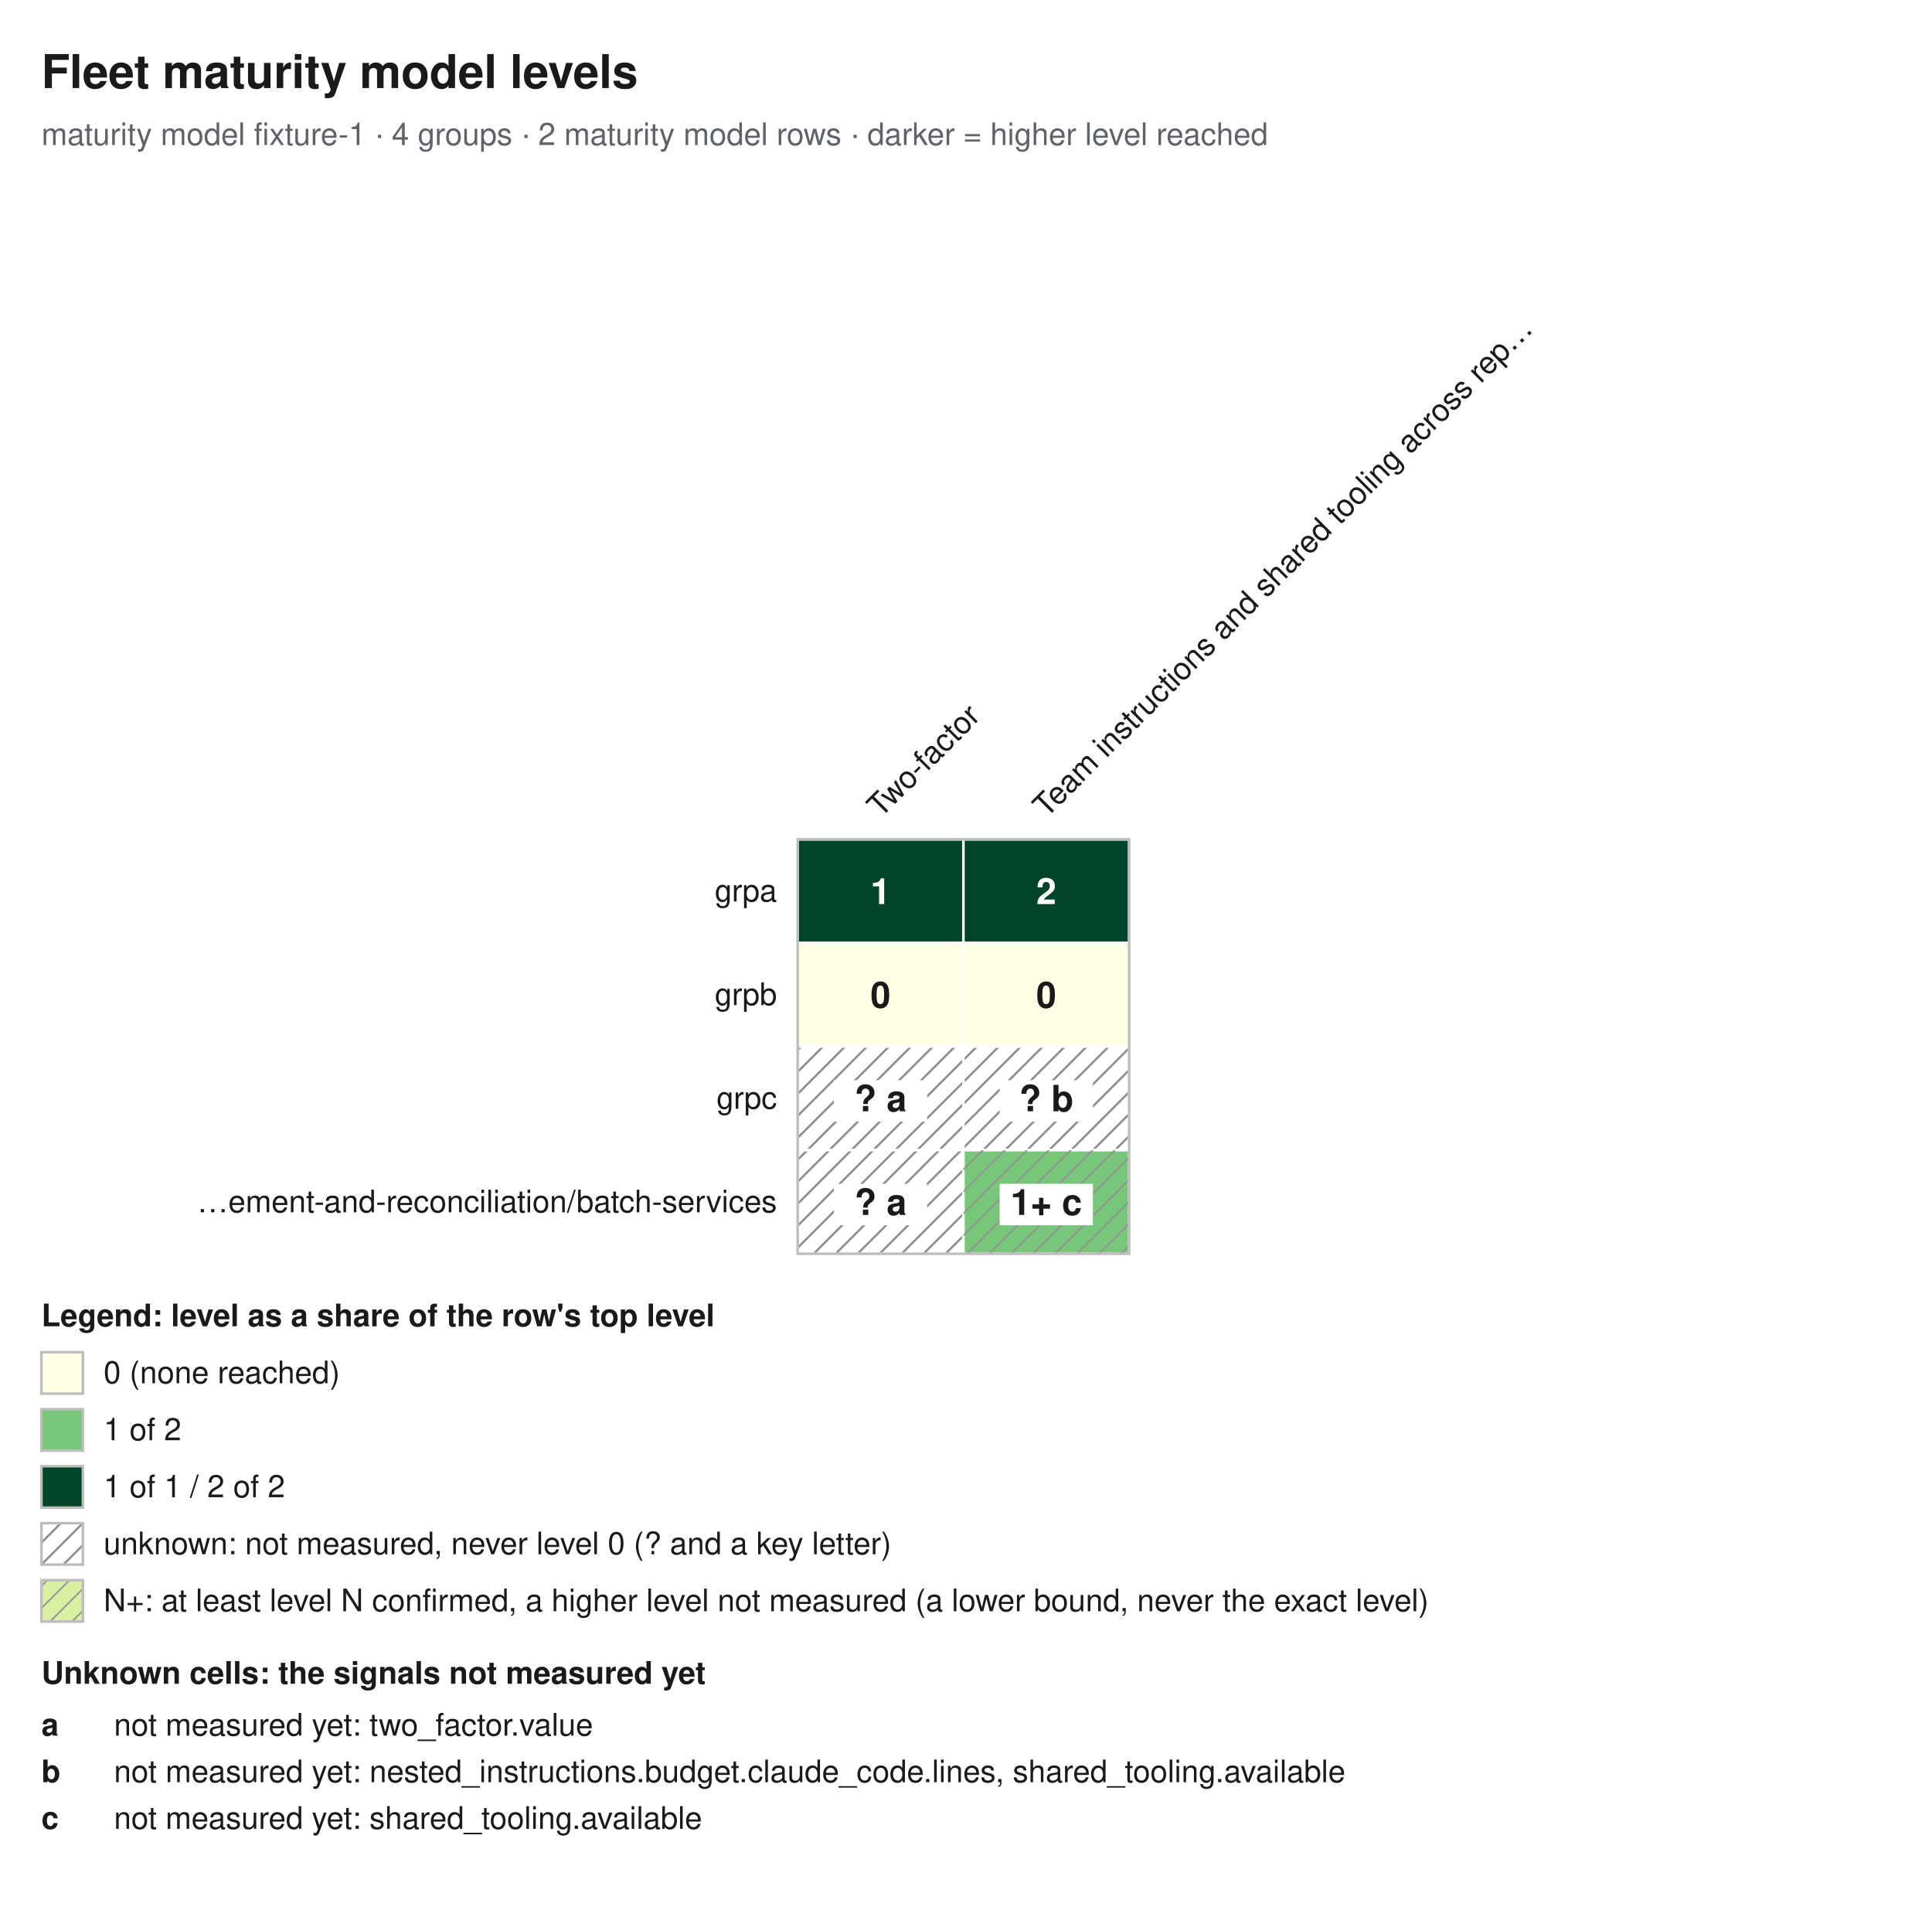
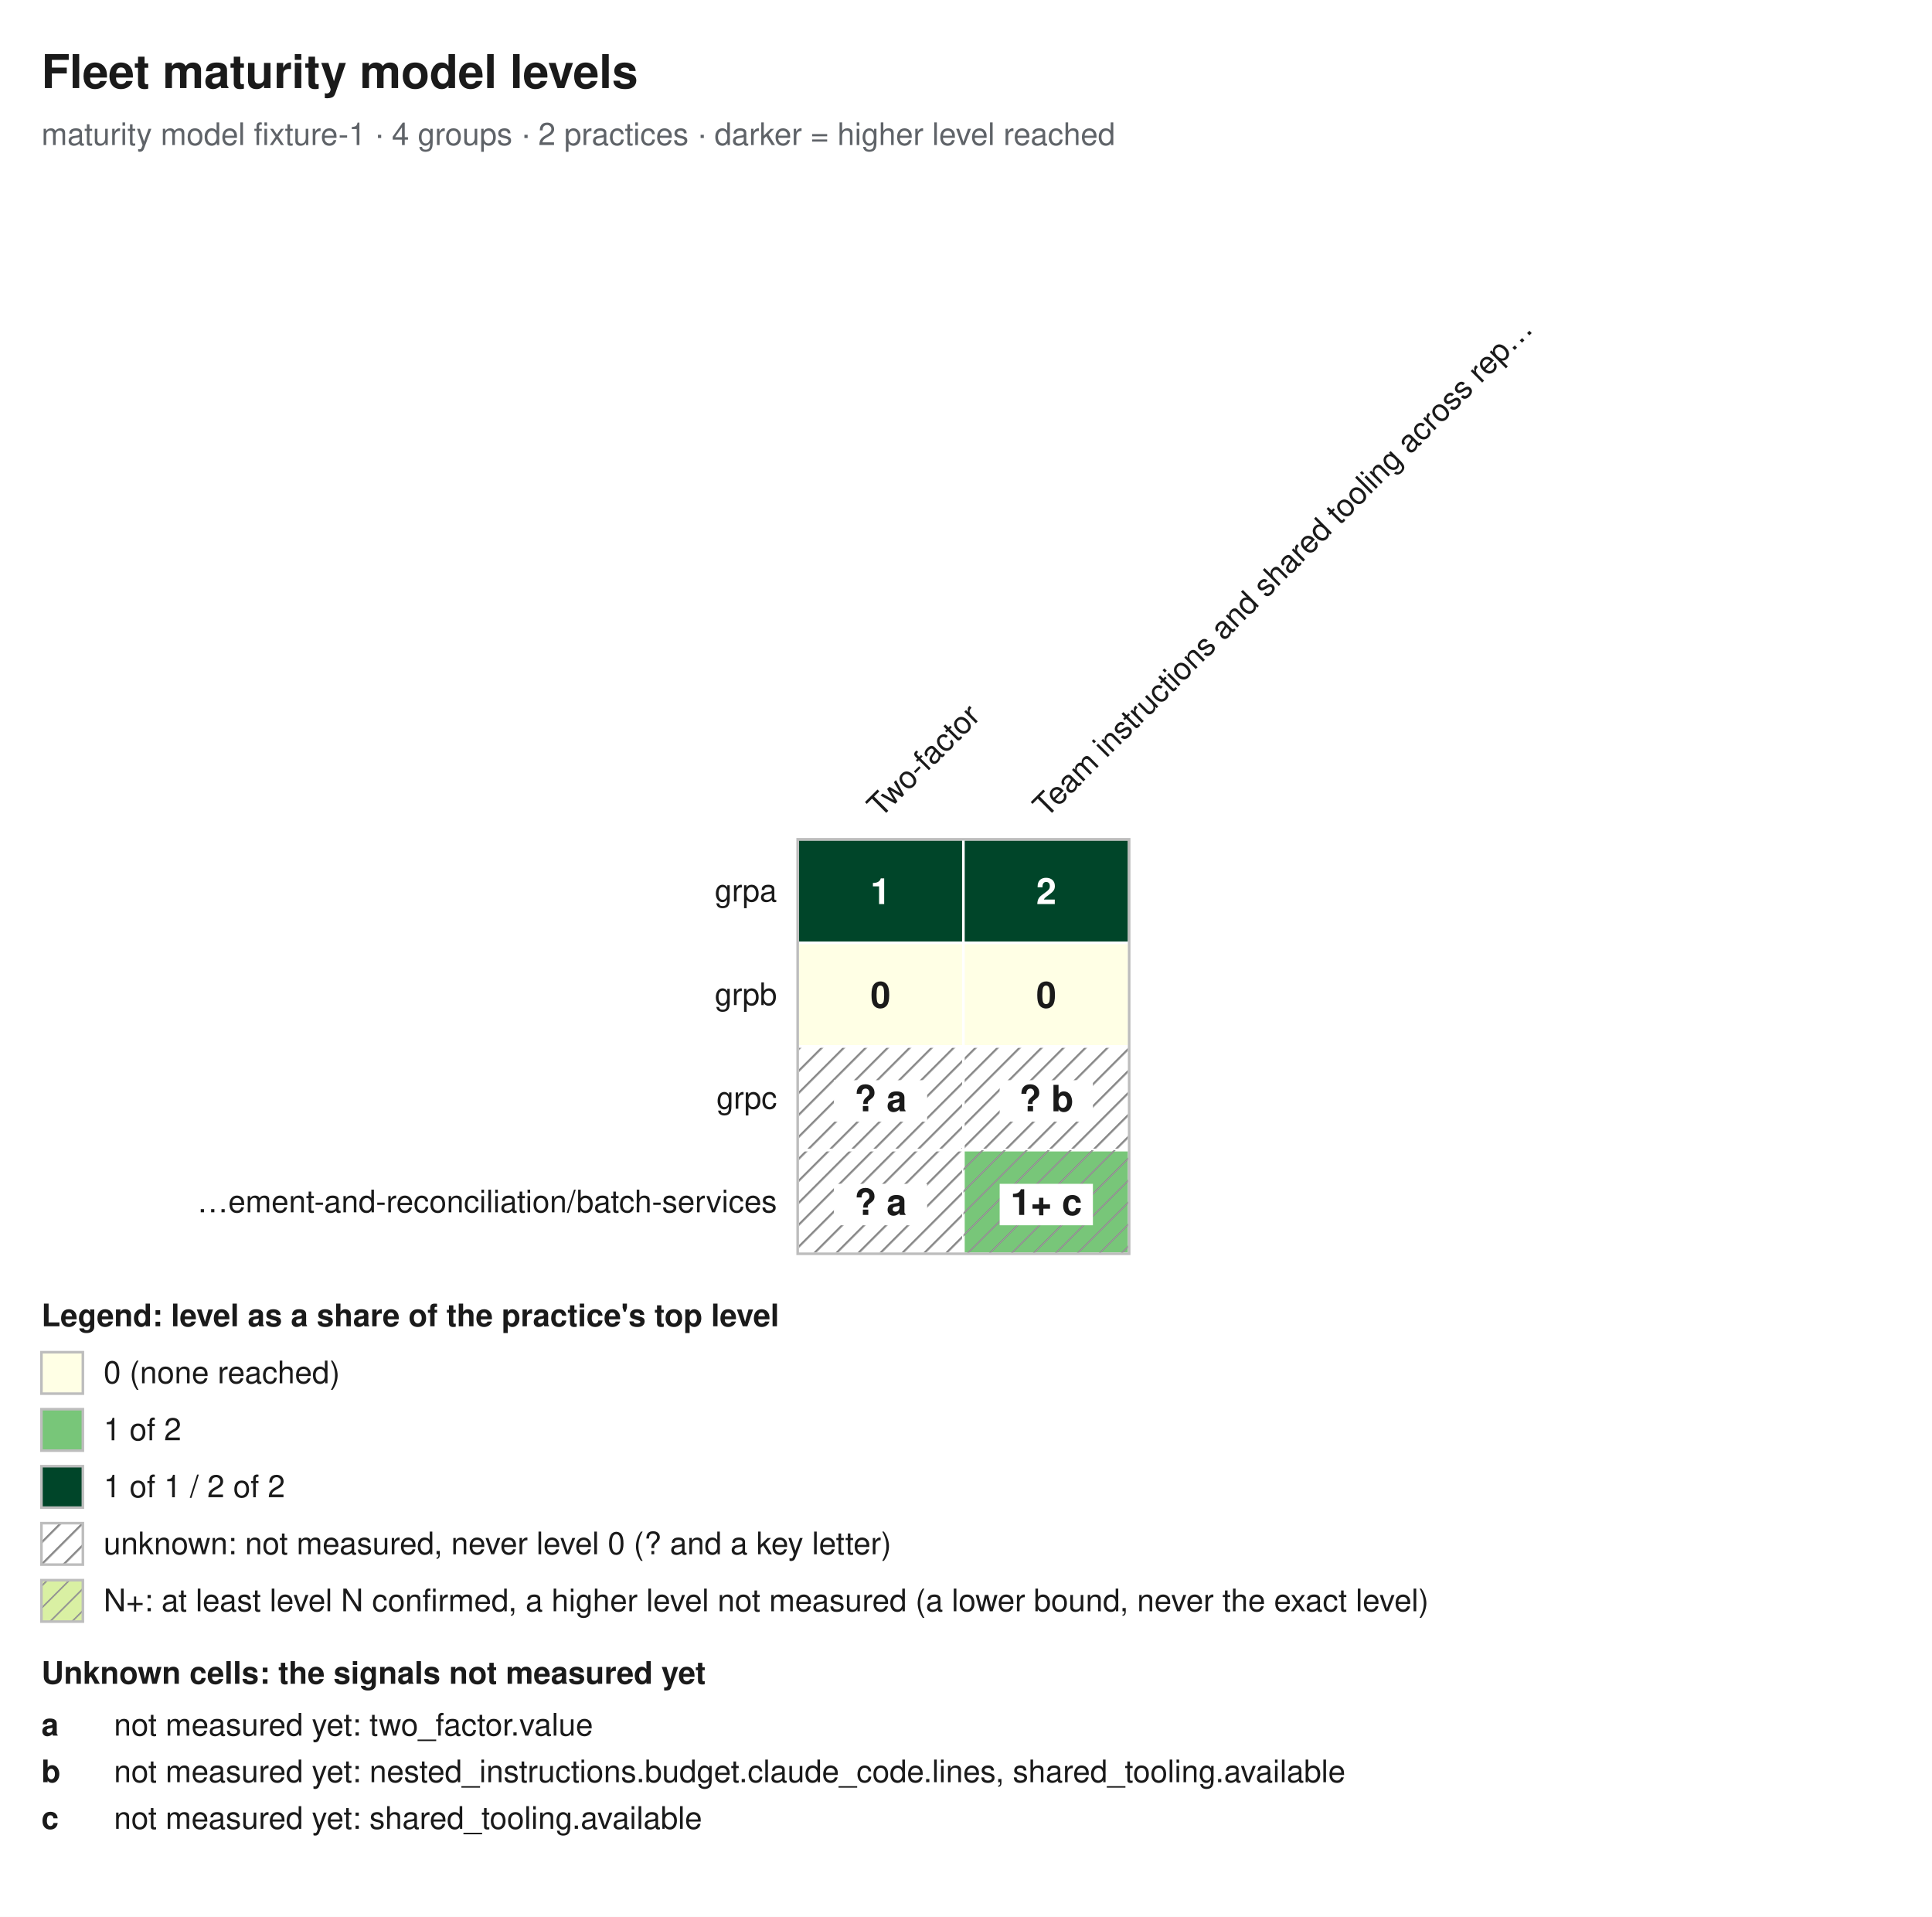
<svg xmlns="http://www.w3.org/2000/svg" viewBox="0 0 746 740" width="746" height="740" role="img">
  <style>text { font-family: -apple-system, BlinkMacSystemFont, "Segoe UI", Helvetica, Arial, sans-serif; }</style>
  <defs>
    <pattern id="fleet-unknown" width="6" height="6" patternUnits="userSpaceOnUse" patternTransform="rotate(45)">
      <rect width="6" height="6" fill="#ffffff" />
      <line x1="0" y1="0" x2="0" y2="6" stroke="#8c8c8c" stroke-width="1.6" />
    </pattern>
    <pattern id="fleet-floor" width="6" height="6" patternUnits="userSpaceOnUse" patternTransform="rotate(45)">
      <rect width="6" height="6" fill="none" />
      <line x1="0" y1="0" x2="0" y2="6" stroke="#8c8c8c" stroke-width="1.2" />
    </pattern>
  </defs>
  <rect x="0" y="0" width="746" height="740" fill="#ffffff" />
  <text x="16.0" y="34.0" font-size="18" fill="#1a1a1a" text-anchor="start" font-weight="bold">Fleet maturity model levels</text>
-   <text x="16.0" y="56.0" font-size="12" fill="#5f6368" text-anchor="start">maturity model fixture-1 · 4 groups · 2 maturity model rows · darker = higher level reached</text>
+   <text x="16.0" y="56.0" font-size="12" fill="#5f6368" text-anchor="start">maturity model fixture-1 · 4 groups · 2 practices · darker = higher level reached</text>
  <text x="340.0" y="316.0" font-size="12" fill="#1a1a1a" text-anchor="start" transform="rotate(-45 340.0 316.0)">Two-factor</text>
  <text x="404.0" y="316.0" font-size="12" fill="#1a1a1a" text-anchor="start" transform="rotate(-45 404.0 316.0)">Team instructions and shared tooling across rep…</text>
  <text x="300.0" y="348.0" font-size="12" fill="#1a1a1a" text-anchor="end">grpa</text>
  <rect x="308.0" y="324.0" width="64.0" height="40.0" fill="#004529" stroke="#ffffff" stroke-width="1" />
  <text x="340.0" y="349.0" font-size="14" fill="#ffffff" text-anchor="middle" font-weight="bold">1</text>
  <rect x="372.0" y="324.0" width="64.0" height="40.0" fill="#004529" stroke="#ffffff" stroke-width="1" />
  <text x="404.0" y="349.0" font-size="14" fill="#ffffff" text-anchor="middle" font-weight="bold">2</text>
  <text x="300.0" y="388.0" font-size="12" fill="#1a1a1a" text-anchor="end">grpb</text>
  <rect x="308.0" y="364.0" width="64.0" height="40.0" fill="#ffffe5" stroke="#ffffff" stroke-width="1" />
  <text x="340.0" y="389.0" font-size="14" fill="#1a1a1a" text-anchor="middle" font-weight="bold">0</text>
  <rect x="372.0" y="364.0" width="64.0" height="40.0" fill="#ffffe5" stroke="#ffffff" stroke-width="1" />
  <text x="404.0" y="389.0" font-size="14" fill="#1a1a1a" text-anchor="middle" font-weight="bold">0</text>
  <text x="300.0" y="428.0" font-size="12" fill="#1a1a1a" text-anchor="end">grpc</text>
  <rect x="308.0" y="404.0" width="64.0" height="40.0" fill="url(#fleet-unknown)" stroke="#ffffff" stroke-width="1" />
  <rect x="322.0" y="417.0" width="36.0" height="16.0" fill="#ffffff" />
  <text x="340.0" y="429.0" font-size="14" fill="#1a1a1a" text-anchor="middle" font-weight="bold">? a</text>
  <rect x="372.0" y="404.0" width="64.0" height="40.0" fill="url(#fleet-unknown)" stroke="#ffffff" stroke-width="1" />
  <rect x="386.0" y="417.0" width="36.0" height="16.0" fill="#ffffff" />
  <text x="404.0" y="429.0" font-size="14" fill="#1a1a1a" text-anchor="middle" font-weight="bold">? b</text>
  <text x="300.0" y="468.0" font-size="12" fill="#1a1a1a" text-anchor="end">…ement-and-reconciliation/batch-services</text>
  <rect x="308.0" y="444.0" width="64.0" height="40.0" fill="url(#fleet-unknown)" stroke="#ffffff" stroke-width="1" />
  <rect x="322.0" y="457.0" width="36.0" height="16.0" fill="#ffffff" />
  <text x="340.0" y="469.0" font-size="14" fill="#1a1a1a" text-anchor="middle" font-weight="bold">? a</text>
  <rect x="372.0" y="444.0" width="64.0" height="40.0" fill="#78c679" stroke="#ffffff" stroke-width="1" />
  <rect x="372.0" y="444.0" width="64.0" height="40.0" fill="url(#fleet-floor)" pointer-events="none" />
  <rect x="386.0" y="457.0" width="36.0" height="16.0" fill="#ffffff" />
  <text x="404.0" y="469.0" font-size="14" fill="#1a1a1a" text-anchor="middle" font-weight="bold">1+ c</text>
  <rect x="308.0" y="324.0" width="128.0" height="160.0" fill="none" stroke="#bdbdbd" stroke-width="1" />
-   <text x="16.0" y="512.0" font-size="12" fill="#1a1a1a" text-anchor="start" font-weight="bold">Legend: level as a share of the row's top level</text>
+   <text x="16.0" y="512.0" font-size="12" fill="#1a1a1a" text-anchor="start" font-weight="bold">Legend: level as a share of the practice's top level</text>
  <rect x="16.0" y="522.0" width="16.0" height="16.0" fill="#ffffe5" stroke="#bdbdbd" stroke-width="1" />
  <text x="40.0" y="534.0" font-size="12" fill="#1a1a1a" text-anchor="start">0 (none reached)</text>
  <rect x="16.0" y="544.0" width="16.0" height="16.0" fill="#78c679" stroke="#bdbdbd" stroke-width="1" />
  <text x="40.0" y="556.0" font-size="12" fill="#1a1a1a" text-anchor="start">1 of 2</text>
  <rect x="16.0" y="566.0" width="16.0" height="16.0" fill="#004529" stroke="#bdbdbd" stroke-width="1" />
  <text x="40.0" y="578.0" font-size="12" fill="#1a1a1a" text-anchor="start">1 of 1 / 2 of 2</text>
  <rect x="16.0" y="588.0" width="16.0" height="16.0" fill="url(#fleet-unknown)" stroke="#bdbdbd" stroke-width="1" />
  <text x="40.0" y="600.0" font-size="12" fill="#1a1a1a" text-anchor="start">unknown: not measured, never level 0 (? and a key letter)</text>
  <rect x="16.0" y="610.0" width="16.0" height="16.0" fill="#d9f0a3" />
  <rect x="16.0" y="610.0" width="16.0" height="16.0" fill="url(#fleet-floor)" stroke="#bdbdbd" stroke-width="1" />
  <text x="40.0" y="622.0" font-size="12" fill="#1a1a1a" text-anchor="start">N+: at least level N confirmed, a higher level not measured (a lower bound, never the exact level)</text>
  <text x="16.0" y="650.0" font-size="12" fill="#1a1a1a" text-anchor="start" font-weight="bold">Unknown cells: the signals not measured yet</text>
  <text x="16.0" y="670.0" font-size="12" fill="#1a1a1a" text-anchor="start" font-weight="bold">a</text>
  <text x="44.0" y="670.0" font-size="12" fill="#1a1a1a" text-anchor="start">not measured yet: two_factor.value</text>
  <text x="16.0" y="688.0" font-size="12" fill="#1a1a1a" text-anchor="start" font-weight="bold">b</text>
  <text x="44.0" y="688.0" font-size="12" fill="#1a1a1a" text-anchor="start">not measured yet: nested_instructions.budget.claude_code.lines, shared_tooling.available</text>
  <text x="16.0" y="706.0" font-size="12" fill="#1a1a1a" text-anchor="start" font-weight="bold">c</text>
  <text x="44.0" y="706.0" font-size="12" fill="#1a1a1a" text-anchor="start">not measured yet: shared_tooling.available</text>
</svg>
